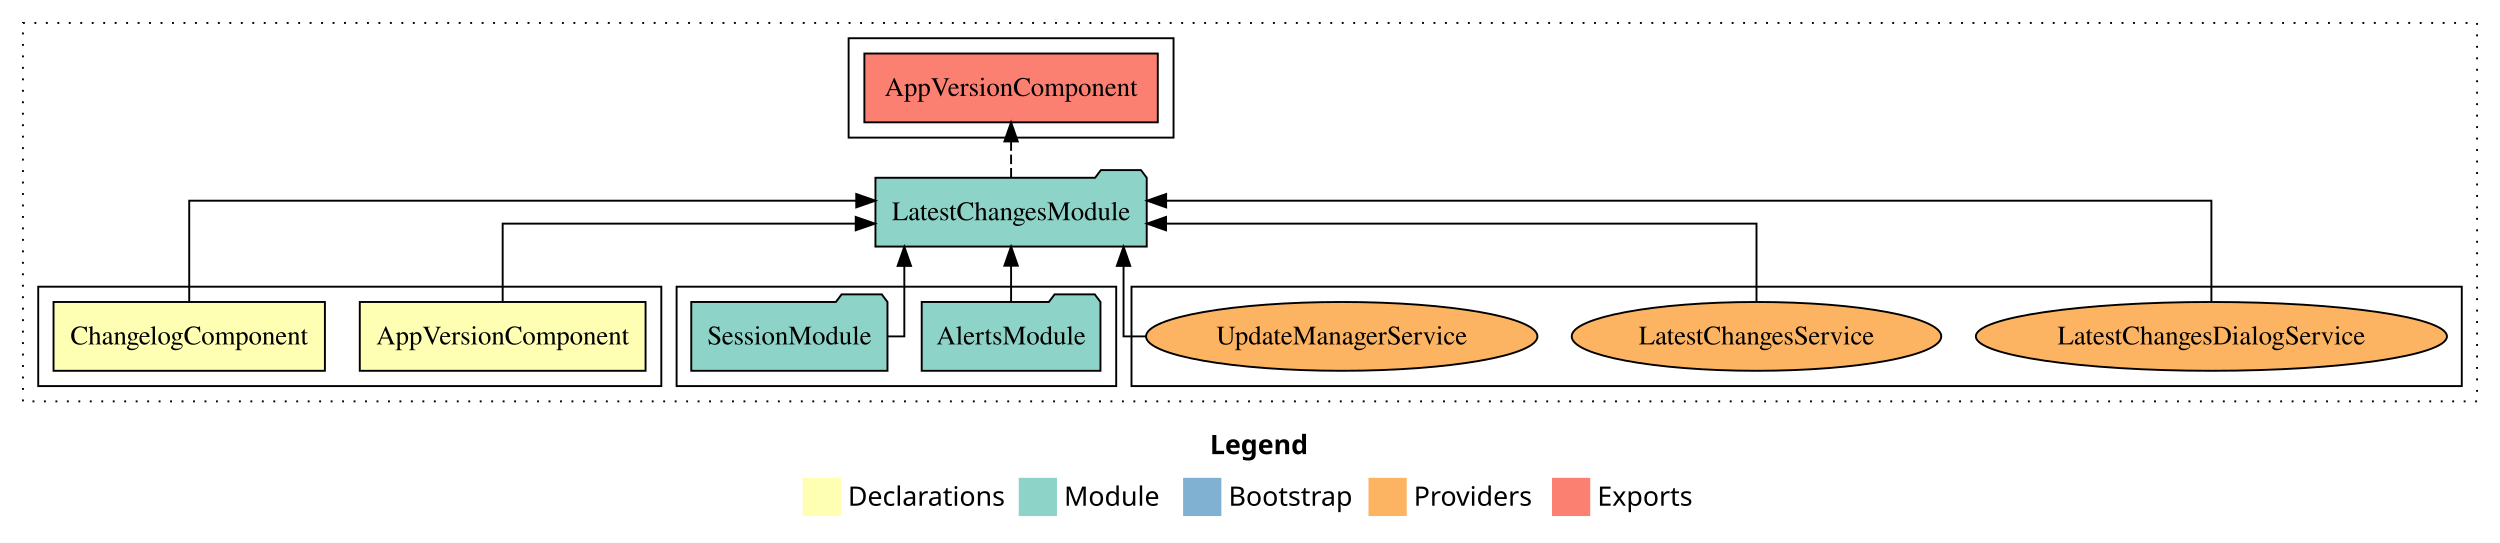
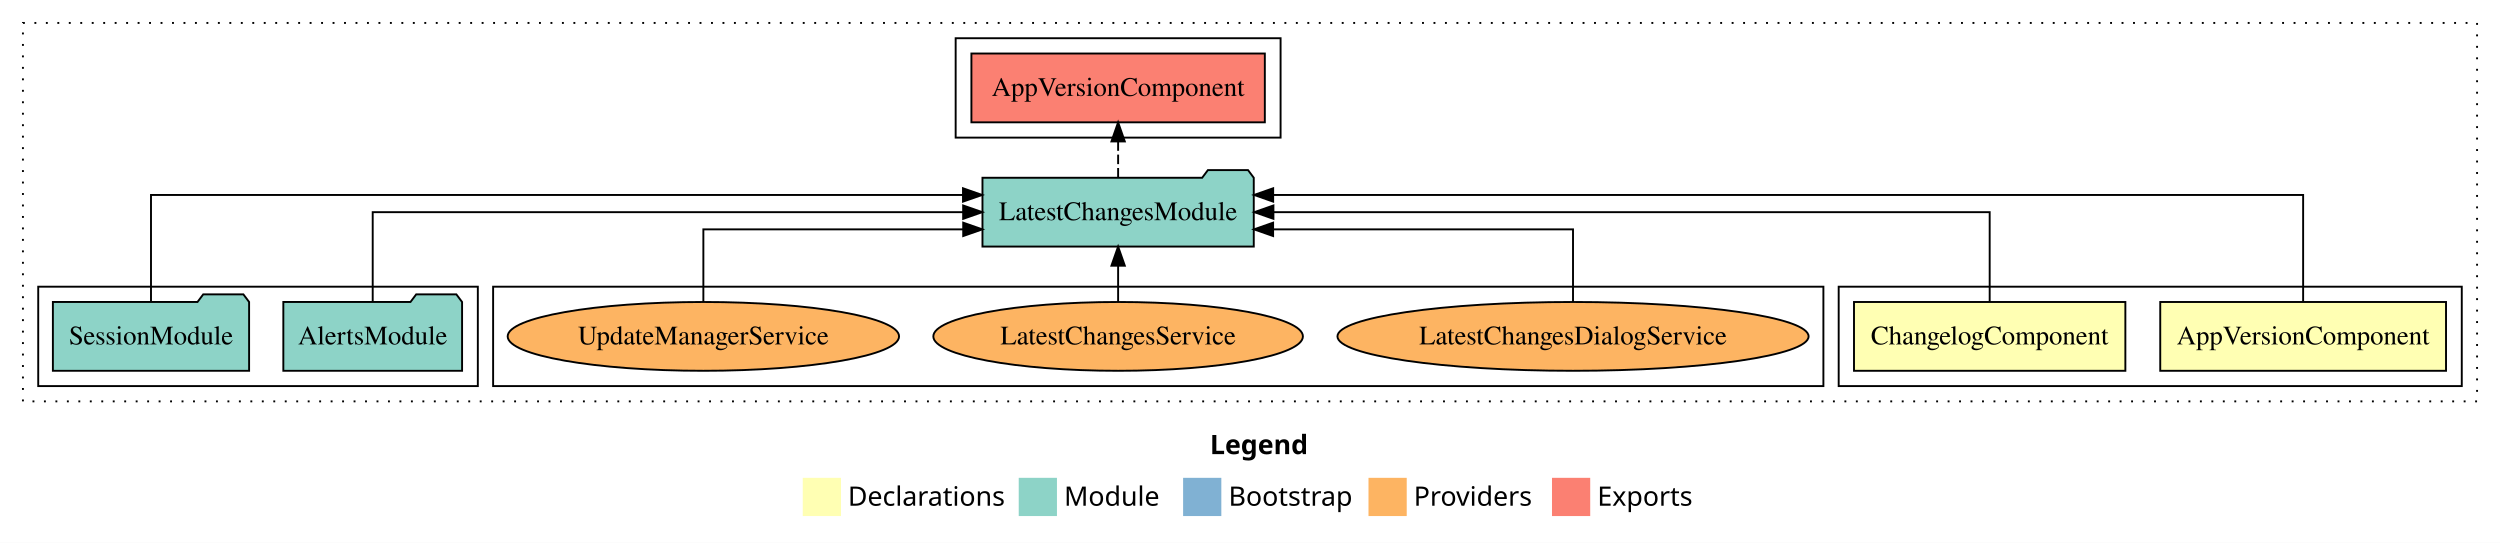
<svg xmlns="http://www.w3.org/2000/svg" width="1308pt" height="284pt" viewBox="0.00 0.00 1308.00 284.00">
  <g id="graph0" class="graph" transform="scale(1 1) rotate(0) translate(4 280)">
    <polygon fill="white" stroke="transparent" points="-4,4 -4,-280 1304,-280 1304,4 -4,4" />
    <text text-anchor="start" x="629.01" y="-42.4" font-family="sans-serif" font-weight="bold" font-size="14.00">Legend</text>
    <polygon fill="#ffffb3" stroke="transparent" points="416,-10 416,-30 436,-30 436,-10 416,-10" />
    <text text-anchor="start" x="439.63" y="-15.4" font-family="sans-serif" font-size="14.00">  Declarations</text>
    <polygon fill="#8dd3c7" stroke="transparent" points="529,-10 529,-30 549,-30 549,-10 529,-10" />
    <text text-anchor="start" x="552.73" y="-15.4" font-family="sans-serif" font-size="14.00">  Module</text>
    <polygon fill="#80b1d3" stroke="transparent" points="615,-10 615,-30 635,-30 635,-10 615,-10" />
    <text text-anchor="start" x="638.78" y="-15.4" font-family="sans-serif" font-size="14.00">  Bootstrap</text>
    <polygon fill="#fdb462" stroke="transparent" points="712,-10 712,-30 732,-30 732,-10 712,-10" />
    <text text-anchor="start" x="735.67" y="-15.4" font-family="sans-serif" font-size="14.00">  Providers</text>
    <polygon fill="#fb8072" stroke="transparent" points="808,-10 808,-30 828,-30 828,-10 808,-10" />
    <text text-anchor="start" x="831.73" y="-15.4" font-family="sans-serif" font-size="14.00">  Exports</text>
    <g id="clust1" class="cluster">
      <polygon fill="none" stroke="black" stroke-dasharray="1,5" points="8,-70 8,-268 1292,-268 1292,-70 8,-70" />
    </g>
+     <g id="clust2" class="cluster">
+       <polygon fill="none" stroke="black" points="958,-78 958,-130 1284,-130 1284,-78 958,-78" />
+     </g>
    <g id="clust8" class="cluster">
-       <polygon fill="none" stroke="black" points="588,-78 588,-130 1284,-130 1284,-78 588,-78" />
+       <polygon fill="none" stroke="black" points="254,-78 254,-130 950,-130 950,-78 254,-78" />
    </g>
    <g id="clust5" class="cluster">
-       <polygon fill="none" stroke="black" points="350,-78 350,-130 580,-130 580,-78 350,-78" />
-     </g>
-     <g id="clust2" class="cluster">
-       <polygon fill="none" stroke="black" points="16,-78 16,-130 342,-130 342,-78 16,-78" />
+       <polygon fill="none" stroke="black" points="16,-78 16,-130 246,-130 246,-78 16,-78" />
    </g>
    <g id="clust6" class="cluster">
-       <polygon fill="none" stroke="black" points="440,-208 440,-260 610,-260 610,-208 440,-208" />
+       <polygon fill="none" stroke="black" points="496,-208 496,-260 666,-260 666,-208 496,-208" />
    </g>
    <g id="node1" class="node">
-       <polygon fill="#ffffb3" stroke="black" points="333.76,-122 184.24,-122 184.24,-86 333.76,-86 333.76,-122" />
-       <text text-anchor="middle" x="259" y="-99.8" font-family="Times,serif" font-size="14.00">AppVersionComponent</text>
+       <polygon fill="#ffffb3" stroke="black" points="1275.76,-122 1126.24,-122 1126.24,-86 1275.76,-86 1275.76,-122" />
+       <text text-anchor="middle" x="1201" y="-99.8" font-family="Times,serif" font-size="14.00">AppVersionComponent</text>
    </g>
    <g id="node3" class="node">
-       <polygon fill="#8dd3c7" stroke="black" points="595.97,-187 592.97,-191 571.97,-191 568.97,-187 454.03,-187 454.03,-151 595.97,-151 595.97,-187" />
-       <text text-anchor="middle" x="525" y="-164.8" font-family="Times,serif" font-size="14.00">LatestChangesModule</text>
+       <polygon fill="#8dd3c7" stroke="black" points="651.97,-187 648.97,-191 627.97,-191 624.97,-187 510.03,-187 510.03,-151 651.97,-151 651.97,-187" />
+       <text text-anchor="middle" x="581" y="-164.8" font-family="Times,serif" font-size="14.00">LatestChangesModule</text>
    </g>
    <g id="edge1" class="edge">
-       <path fill="none" stroke="black" d="M259,-122.02C259,-139.37 259,-163 259,-163 259,-163 443.72,-163 443.72,-163" />
-       <polygon fill="black" stroke="black" points="443.72,-166.5 453.72,-163 443.72,-159.5 443.72,-166.5" />
+       <path fill="none" stroke="black" d="M1201,-122.29C1201,-144.21 1201,-178 1201,-178 1201,-178 662.12,-178 662.12,-178" />
+       <polygon fill="black" stroke="black" points="662.12,-174.5 652.12,-178 662.12,-181.5 662.12,-174.5" />
    </g>
    <g id="node2" class="node">
-       <polygon fill="#ffffb3" stroke="black" points="165.99,-122 24.01,-122 24.01,-86 165.99,-86 165.99,-122" />
-       <text text-anchor="middle" x="95" y="-99.8" font-family="Times,serif" font-size="14.00">ChangelogComponent</text>
+       <polygon fill="#ffffb3" stroke="black" points="1107.99,-122 966.01,-122 966.01,-86 1107.99,-86 1107.99,-122" />
+       <text text-anchor="middle" x="1037" y="-99.8" font-family="Times,serif" font-size="14.00">ChangelogComponent</text>
    </g>
    <g id="edge2" class="edge">
-       <path fill="none" stroke="black" d="M95,-122.28C95,-143.32 95,-175 95,-175 95,-175 443.99,-175 443.99,-175" />
-       <polygon fill="black" stroke="black" points="443.99,-178.5 453.99,-175 443.99,-171.5 443.99,-178.5" />
+       <path fill="none" stroke="black" d="M1037,-122.11C1037,-141.34 1037,-169 1037,-169 1037,-169 662.25,-169 662.25,-169" />
+       <polygon fill="black" stroke="black" points="662.25,-165.5 652.25,-169 662.25,-172.5 662.25,-165.5" />
    </g>
    <g id="node6" class="node">
-       <polygon fill="#fb8072" stroke="black" points="601.76,-252 448.24,-252 448.24,-216 601.76,-216 601.76,-252" />
-       <text text-anchor="middle" x="525" y="-229.8" font-family="Times,serif" font-size="14.00">AppVersionComponent </text>
+       <polygon fill="#fb8072" stroke="black" points="657.76,-252 504.24,-252 504.24,-216 657.76,-216 657.76,-252" />
+       <text text-anchor="middle" x="581" y="-229.8" font-family="Times,serif" font-size="14.00">AppVersionComponent </text>
    </g>
    <g id="edge5" class="edge">
-       <path fill="none" stroke="black" stroke-dasharray="5,2" d="M525,-187.11C525,-187.11 525,-205.99 525,-205.99" />
-       <polygon fill="black" stroke="black" points="521.5,-205.99 525,-215.99 528.5,-205.99 521.5,-205.99" />
+       <path fill="none" stroke="black" stroke-dasharray="5,2" d="M581,-187.11C581,-187.11 581,-205.99 581,-205.99" />
+       <polygon fill="black" stroke="black" points="577.5,-205.99 581,-215.99 584.5,-205.99 577.5,-205.99" />
    </g>
    <g id="node4" class="node">
-       <polygon fill="#8dd3c7" stroke="black" points="571.76,-122 568.76,-126 547.76,-126 544.76,-122 478.24,-122 478.24,-86 571.76,-86 571.76,-122" />
-       <text text-anchor="middle" x="525" y="-99.8" font-family="Times,serif" font-size="14.00">AlertsModule</text>
+       <polygon fill="#8dd3c7" stroke="black" points="237.76,-122 234.76,-126 213.76,-126 210.76,-122 144.24,-122 144.24,-86 237.76,-86 237.76,-122" />
+       <text text-anchor="middle" x="191" y="-99.8" font-family="Times,serif" font-size="14.00">AlertsModule</text>
    </g>
    <g id="edge3" class="edge">
-       <path fill="none" stroke="black" d="M525,-122.11C525,-122.11 525,-140.99 525,-140.99" />
-       <polygon fill="black" stroke="black" points="521.5,-140.99 525,-150.99 528.5,-140.99 521.5,-140.99" />
+       <path fill="none" stroke="black" d="M191,-122.11C191,-141.34 191,-169 191,-169 191,-169 499.92,-169 499.92,-169" />
+       <polygon fill="black" stroke="black" points="499.92,-172.5 509.92,-169 499.92,-165.5 499.92,-172.5" />
    </g>
    <g id="node5" class="node">
-       <polygon fill="#8dd3c7" stroke="black" points="460.33,-122 457.33,-126 436.33,-126 433.33,-122 357.67,-122 357.67,-86 460.33,-86 460.33,-122" />
-       <text text-anchor="middle" x="409" y="-99.8" font-family="Times,serif" font-size="14.00">SessionModule</text>
+       <polygon fill="#8dd3c7" stroke="black" points="126.33,-122 123.33,-126 102.33,-126 99.33,-122 23.67,-122 23.67,-86 126.33,-86 126.33,-122" />
+       <text text-anchor="middle" x="75" y="-99.8" font-family="Times,serif" font-size="14.00">SessionModule</text>
    </g>
    <g id="edge4" class="edge">
-       <path fill="none" stroke="black" d="M460.27,-104C465.61,-104 469.14,-104 469.14,-104 469.14,-104 469.14,-140.89 469.14,-140.89" />
-       <polygon fill="black" stroke="black" points="465.64,-140.89 469.14,-150.89 472.64,-140.89 465.64,-140.89" />
+       <path fill="none" stroke="black" d="M75,-122.29C75,-144.21 75,-178 75,-178 75,-178 499.84,-178 499.84,-178" />
+       <polygon fill="black" stroke="black" points="499.84,-181.5 509.84,-178 499.84,-174.5 499.84,-181.5" />
    </g>
    <g id="node7" class="node">
-       <ellipse fill="#fdb462" stroke="black" cx="1153" cy="-104" rx="123.25" ry="18" />
-       <text text-anchor="middle" x="1153" y="-99.8" font-family="Times,serif" font-size="14.00">LatestChangesDialogService</text>
+       <ellipse fill="#fdb462" stroke="black" cx="819" cy="-104" rx="123.25" ry="18" />
+       <text text-anchor="middle" x="819" y="-99.8" font-family="Times,serif" font-size="14.00">LatestChangesDialogService</text>
    </g>
    <g id="edge6" class="edge">
-       <path fill="none" stroke="black" d="M1153,-122.28C1153,-143.32 1153,-175 1153,-175 1153,-175 606.12,-175 606.12,-175" />
-       <polygon fill="black" stroke="black" points="606.12,-171.5 596.12,-175 606.12,-178.5 606.12,-171.5" />
+       <path fill="none" stroke="black" d="M819,-122.03C819,-138.4 819,-160 819,-160 819,-160 662.09,-160 662.09,-160" />
+       <polygon fill="black" stroke="black" points="662.09,-156.5 652.09,-160 662.09,-163.5 662.09,-156.5" />
    </g>
    <g id="node8" class="node">
-       <ellipse fill="#fdb462" stroke="black" cx="915" cy="-104" rx="96.68" ry="18" />
-       <text text-anchor="middle" x="915" y="-99.8" font-family="Times,serif" font-size="14.00">LatestChangesService</text>
+       <ellipse fill="#fdb462" stroke="black" cx="581" cy="-104" rx="96.68" ry="18" />
+       <text text-anchor="middle" x="581" y="-99.8" font-family="Times,serif" font-size="14.00">LatestChangesService</text>
    </g>
    <g id="edge7" class="edge">
-       <path fill="none" stroke="black" d="M915,-122.02C915,-139.37 915,-163 915,-163 915,-163 606.08,-163 606.08,-163" />
-       <polygon fill="black" stroke="black" points="606.08,-159.5 596.08,-163 606.08,-166.5 606.08,-159.5" />
+       <path fill="none" stroke="black" d="M581,-122.11C581,-122.11 581,-140.99 581,-140.99" />
+       <polygon fill="black" stroke="black" points="577.5,-140.99 581,-150.99 584.5,-140.99 577.5,-140.99" />
    </g>
    <g id="node9" class="node">
-       <ellipse fill="#fdb462" stroke="black" cx="698" cy="-104" rx="102.39" ry="18" />
-       <text text-anchor="middle" x="698" y="-99.8" font-family="Times,serif" font-size="14.00">UpdateManagerService</text>
+       <ellipse fill="#fdb462" stroke="black" cx="364" cy="-104" rx="102.39" ry="18" />
+       <text text-anchor="middle" x="364" y="-99.8" font-family="Times,serif" font-size="14.00">UpdateManagerService</text>
    </g>
    <g id="edge8" class="edge">
-       <path fill="none" stroke="black" d="M595.63,-104C588.37,-104 583.84,-104 583.84,-104 583.84,-104 583.84,-140.89 583.84,-140.89" />
-       <polygon fill="black" stroke="black" points="580.34,-140.89 583.84,-150.89 587.34,-140.89 580.34,-140.89" />
+       <path fill="none" stroke="black" d="M364,-122.03C364,-138.4 364,-160 364,-160 364,-160 499.95,-160 499.95,-160" />
+       <polygon fill="black" stroke="black" points="499.95,-163.5 509.95,-160 499.95,-156.5 499.95,-163.5" />
    </g>
  </g>
</svg>
